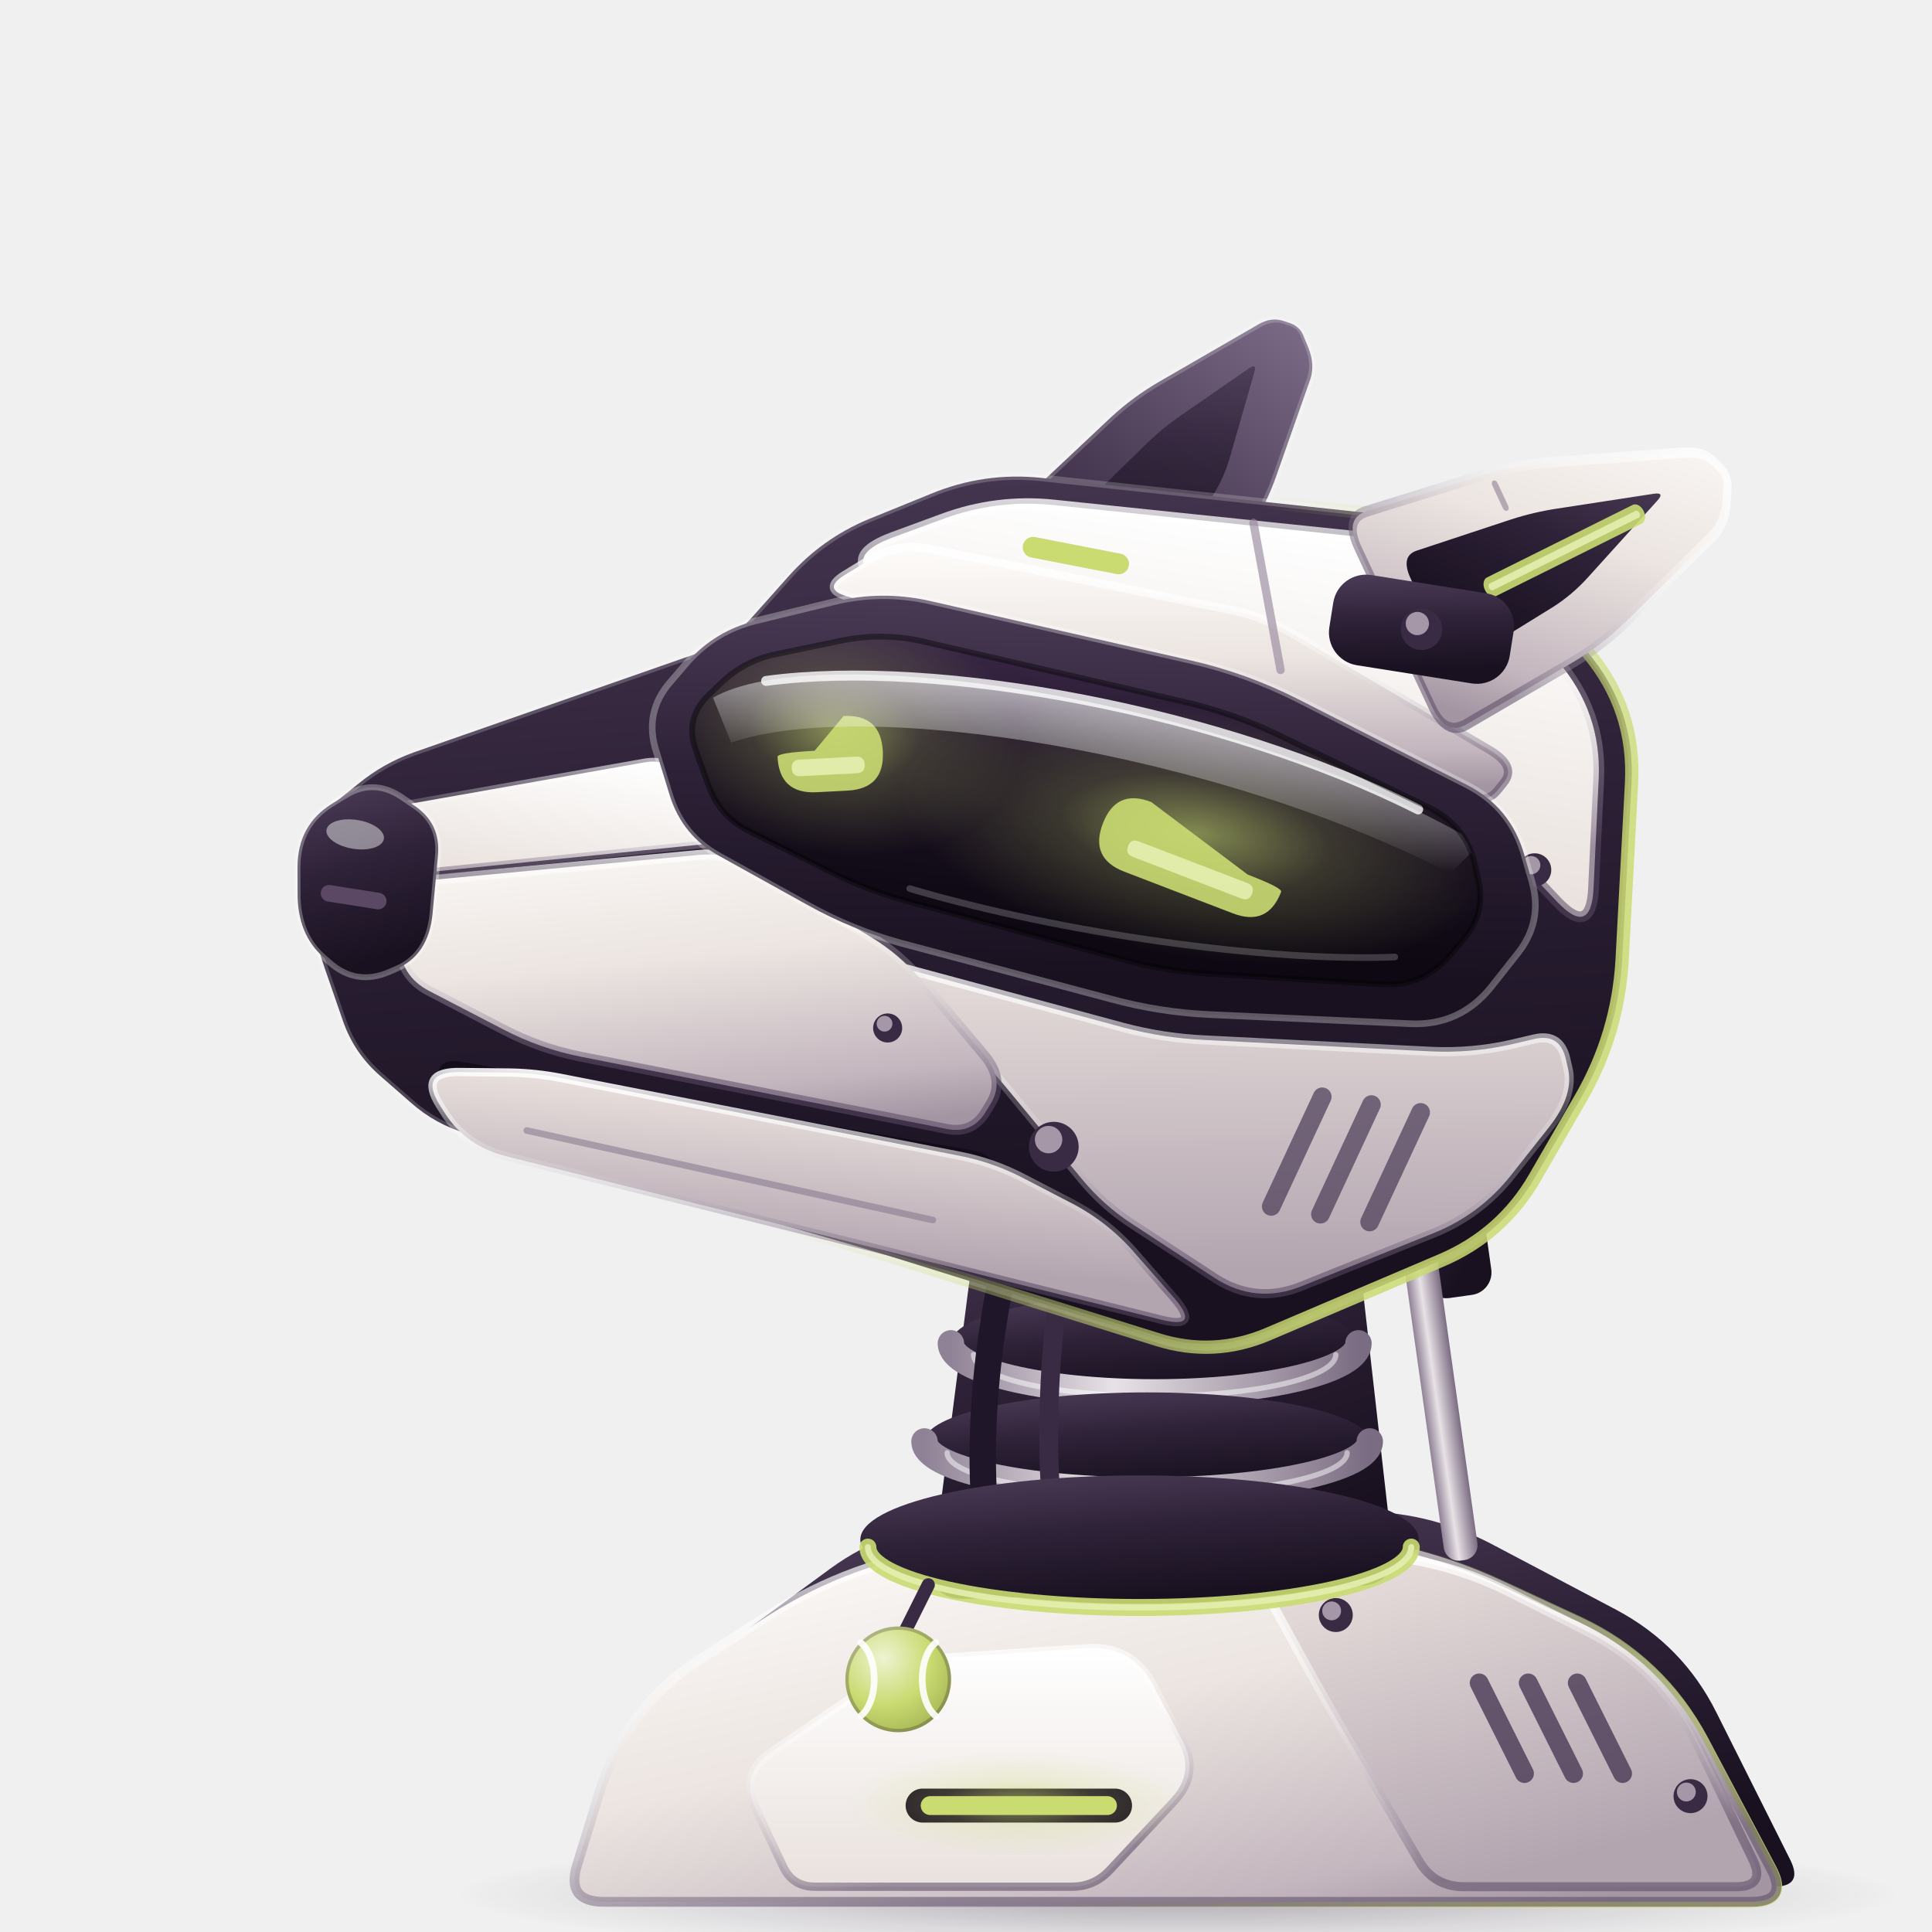
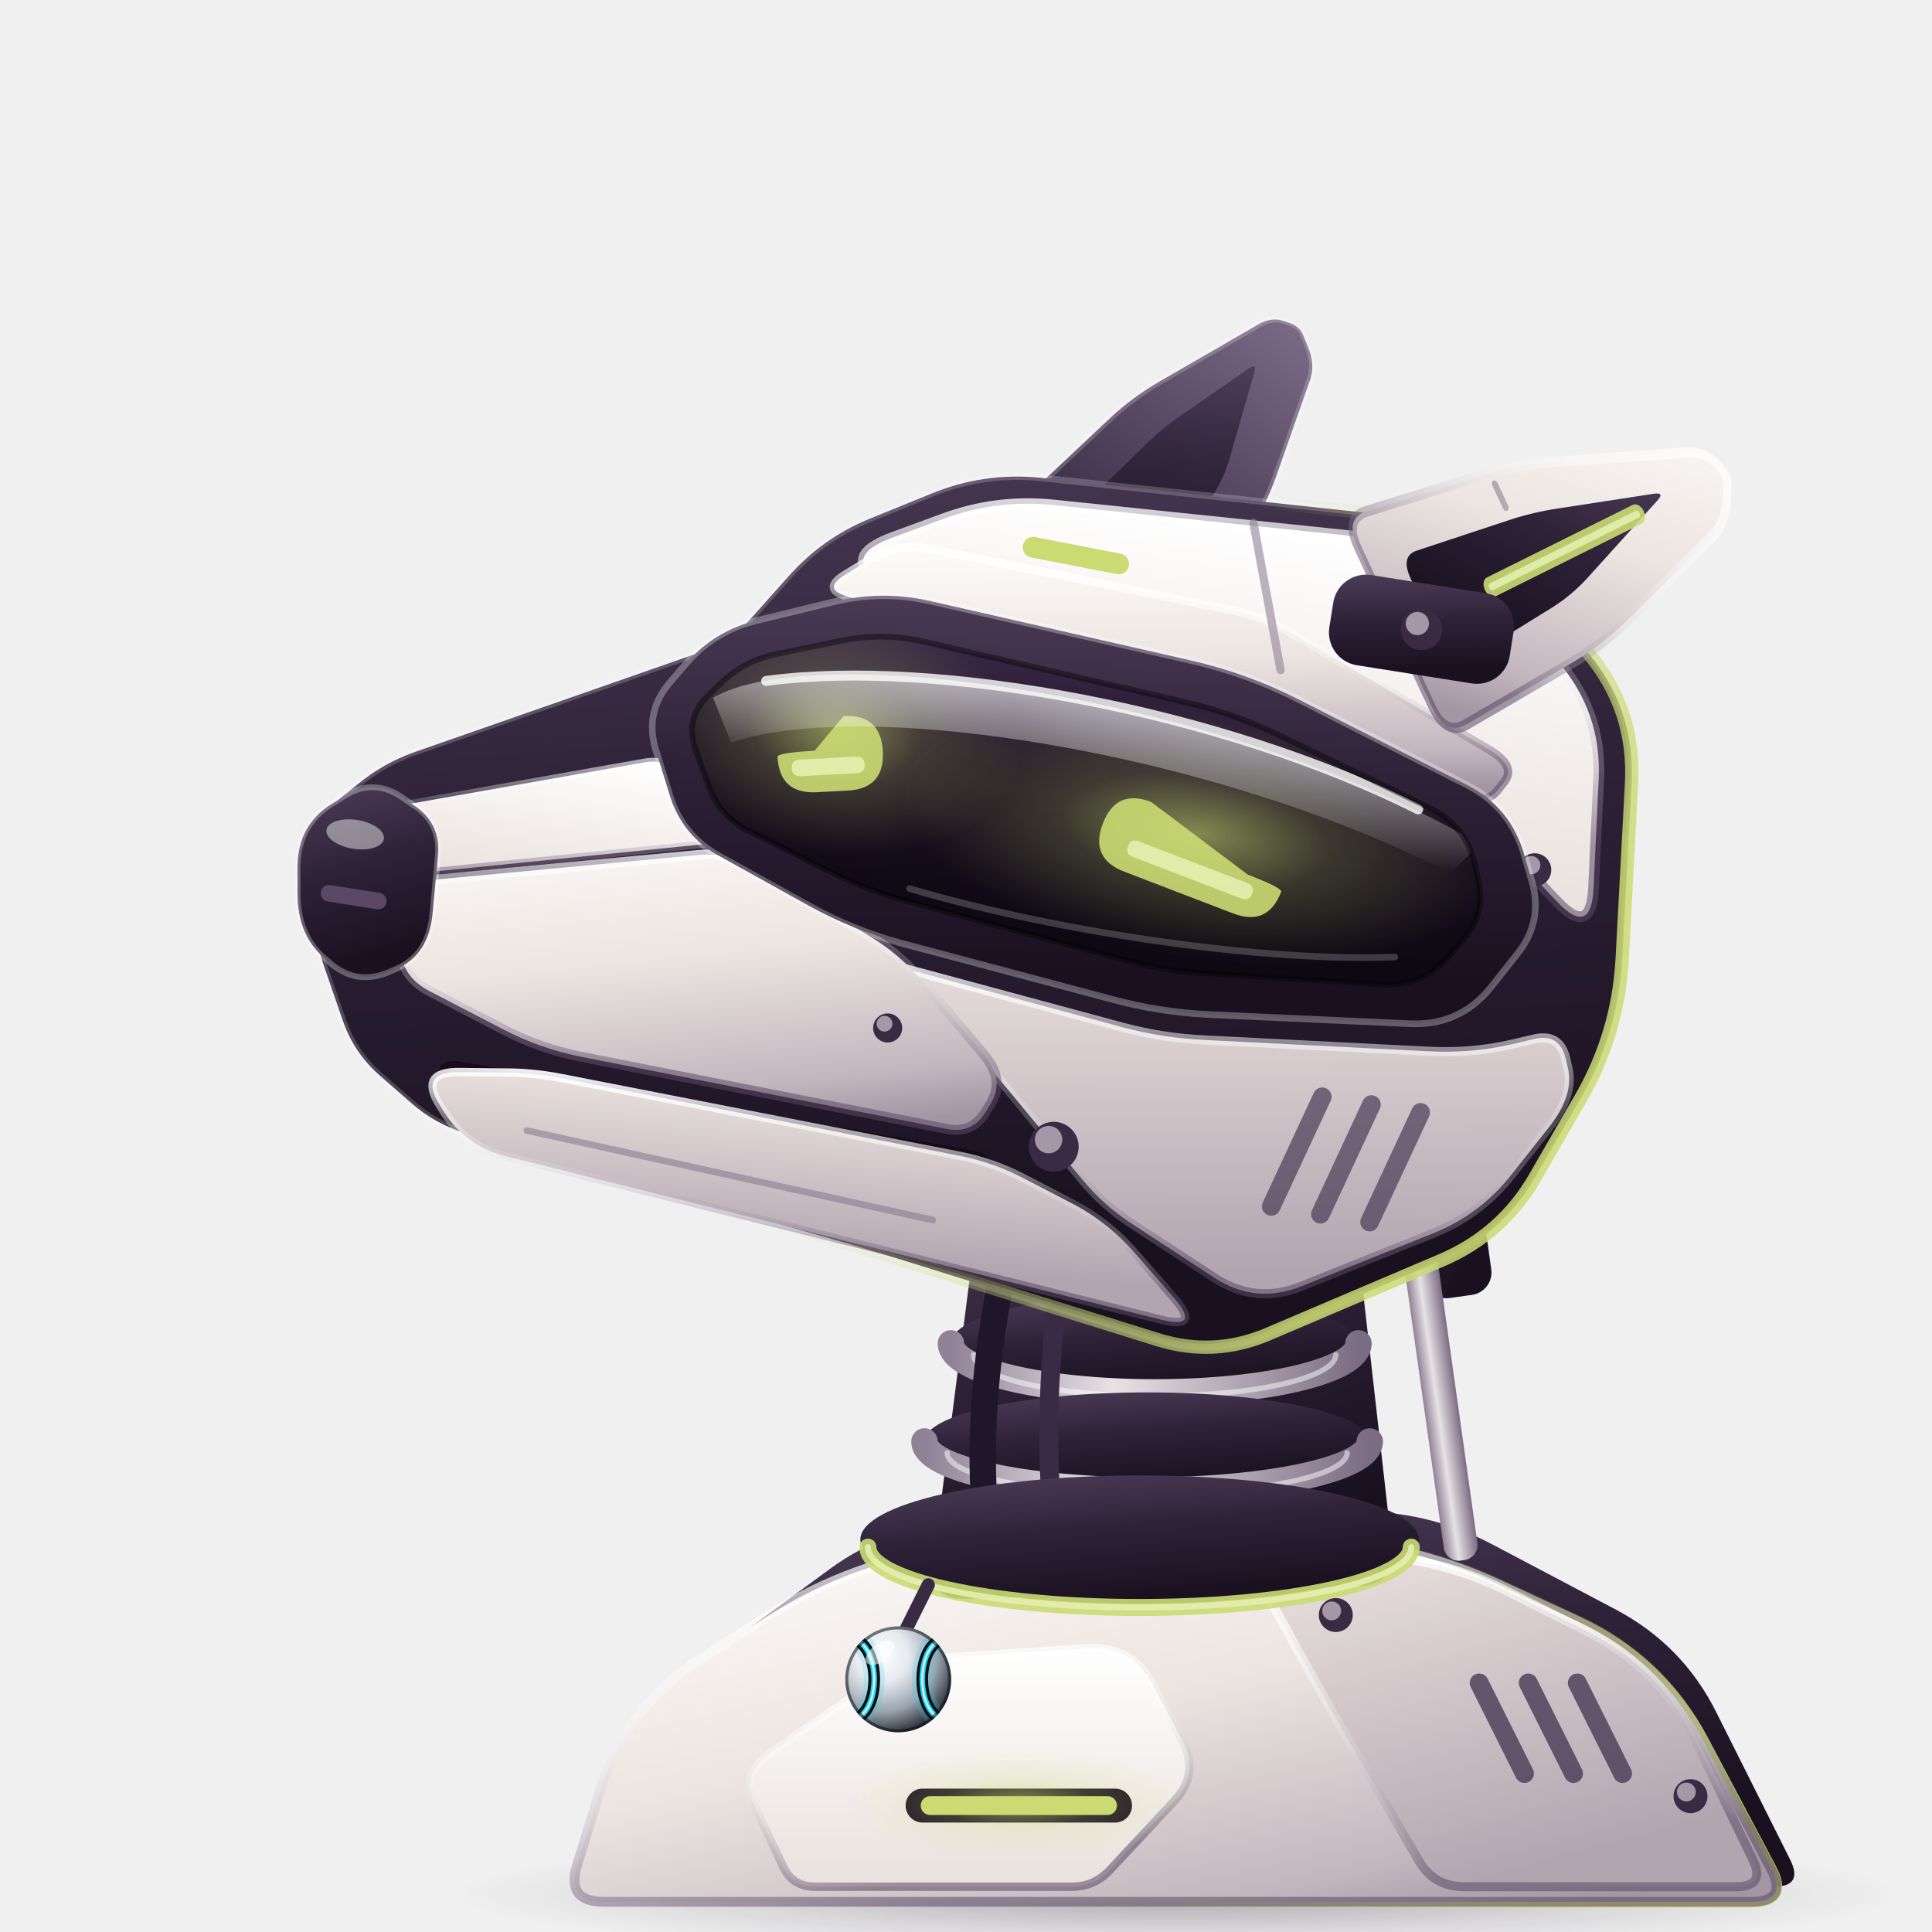
<svg xmlns="http://www.w3.org/2000/svg" width="512" height="512" viewBox="0 0 512 512" fill="none">
  <defs>
    <style>
.eyes, .glint, .scan, .nose, .arcs { transform-box: fill-box; transform-origin: center; }
@media (prefers-reduced-motion: reduce) { * { animation: none !important; } }

.eyes { animation: flicker 5s ease-in-out infinite; }
@keyframes flicker { 0%, 100% { opacity: 1; } 40% { opacity: 0.55; } 44% { opacity: 0.9; } 47% { opacity: 0.5; } 70% { opacity: 0.75; } }
</style>
    <linearGradient id="r_shell" x1="0.15" y1="0" x2="0.85" y2="1">
      <stop offset="0" stop-color="#fdfbf9" />
      <stop offset="0.45" stop-color="#ece5e1" />
      <stop offset="0.85" stop-color="#c3b6be" />
      <stop offset="1" stop-color="#a395a2" />
    </linearGradient>
    <linearGradient id="r_shellSide" x1="0" y1="0" x2="0.4" y2="1">
      <stop offset="0" stop-color="#ebe3df" />
      <stop offset="1" stop-color="#b3a5b0" />
    </linearGradient>
    <linearGradient id="r_shellTop" x1="0" y1="0" x2="0" y2="1">
      <stop offset="0" stop-color="#ffffff" />
      <stop offset="1" stop-color="#e9e1dd" />
    </linearGradient>
    <linearGradient id="r_bevel" x1="0" y1="0" x2="0.3" y2="1">
      <stop offset="0" stop-color="#ffffff" stop-opacity="0.95" />
      <stop offset="0.5" stop-color="#ffffff" stop-opacity="0.2" />
      <stop offset="1" stop-color="#5a4864" stop-opacity="0.55" />
    </linearGradient>
    <linearGradient id="r_graph" x1="0" y1="0" x2="0.35" y2="1">
      <stop offset="0" stop-color="#4f3f5a" />
      <stop offset="0.5" stop-color="#2e2238" />
      <stop offset="1" stop-color="#191120" />
    </linearGradient>
    <linearGradient id="r_graphLite" x1="0" y1="0" x2="0" y2="1">
      <stop offset="0" stop-color="#7a6a85" />
      <stop offset="1" stop-color="#3a2b45" />
    </linearGradient>
    <linearGradient id="r_metal" x1="0" y1="0" x2="1" y2="0">
      <stop offset="0" stop-color="#8f8296" />
      <stop offset="0.4" stop-color="#e8e2e6" />
      <stop offset="1" stop-color="#7a6c82" />
    </linearGradient>
    <linearGradient id="r_glass" x1="0" y1="0" x2="0.2" y2="1">
      <stop offset="0" stop-color="#3d2a4a" />
      <stop offset="0.45" stop-color="#1c1224" />
      <stop offset="1" stop-color="#0d0812" />
    </linearGradient>
    <linearGradient id="r_gloss" x1="0" y1="0" x2="0" y2="1">
      <stop offset="0" stop-color="#ffffff" stop-opacity="0.62" />
      <stop offset="1" stop-color="#ffffff" stop-opacity="0" />
    </linearGradient>
    <linearGradient id="r_glint" x1="0" y1="0" x2="1" y2="0">
      <stop offset="0" stop-color="#ffffff" stop-opacity="0" />
      <stop offset="0.5" stop-color="#ffffff" stop-opacity="0.55" />
      <stop offset="1" stop-color="#ffffff" stop-opacity="0" />
    </linearGradient>
    <linearGradient id="r_scan" x1="0" y1="0" x2="1" y2="0">
      <stop offset="0" stop-color="#cadb72" stop-opacity="0" />
      <stop offset="0.5" stop-color="#e4eeb0" stop-opacity="0.95" />
      <stop offset="1" stop-color="#cadb72" stop-opacity="0" />
    </linearGradient>
    <linearGradient id="r_tongue" x1="0" y1="0" x2="0.3" y2="1">
      <stop offset="0" stop-color="#e0577a" />
      <stop offset="0.35" stop-color="#ff7f9c" />
      <stop offset="1" stop-color="#ff9fb5" />
    </linearGradient>
    <linearGradient id="r_rim" x1="0" y1="0" x2="1" y2="0.3">
      <stop offset="0" stop-color="#cadb72" stop-opacity="0" />
      <stop offset="0.62" stop-color="#cadb72" stop-opacity="0" />
      <stop offset="1" stop-color="#cadb72" stop-opacity="0.85" />
    </linearGradient>
    <radialGradient id="r_glow">
      <stop offset="0" stop-color="#cadb72" stop-opacity="0.75" />
      <stop offset="0.45" stop-color="#cadb72" stop-opacity="0.25" />
      <stop offset="1" stop-color="#cadb72" stop-opacity="0" />
    </radialGradient>
    <radialGradient id="r_shadow">
      <stop offset="0" stop-color="#2b1a33" stop-opacity="0.34" />
      <stop offset="0.6" stop-color="#2b1a33" stop-opacity="0.12" />
      <stop offset="1" stop-color="#2b1a33" stop-opacity="0" />
    </radialGradient>
    <radialGradient id="r_ball" cx="0.36" cy="0.3" r="0.8">
      <stop offset="0" stop-color="#eef3d2" />
      <stop offset="0.55" stop-color="#cadb72" />
      <stop offset="1" stop-color="#a3b352" />
    </radialGradient>
    <clipPath id="r_clipVisor">
      <path d="M175.8 203 Q172 196 176.8 189.6 L179.2 186.4 Q184 180 191.5 177.2 L206.6 171.5 Q216 168 226 168.7 L290 173.2 Q302 174 313.5 177.4 L352.4 189.1 Q362 192 365.6 201 L367 204.6 Q370 212 365.9 218.9 L363.1 223.4 Q358 232 348 233 L306 237 Q296 238 286.1 236.9 L231.9 231.1 Q222 230 212.5 227 L191.6 220.4 Q184 218 180.2 211 Z" />
    </clipPath>
  </defs>
  <ellipse cx="312" cy="502" rx="190" ry="16" fill="url(#r_shadow)" />
  <path d="M168 500 Q160 500 162.4 492.4 L170.1 467.1 Q176 448 192.1 436.2 L219.9 415.8 Q236 404 256 403.4 L358 400.6 Q378 400 395.7 409.4 L428.3 426.6 Q446 436 454.9 453.9 L474.4 492.8 Q478 500 470 500 Z" fill="url(#r_graph)" />
  <path d="M160 504 Q150 504 152.9 494.4 L158.9 474.9 Q166 452 186.3 439.2 L204 427.9 Q226 414 251.8 410.5 L280.2 406.7 Q300 404 319.9 405.6 L352.1 408.1 Q376 410 397.7 420.2 L418.3 429.8 Q440 440 451.3 461.2 L469.3 495.2 Q474 504 464 504 Z" fill="none" stroke="url(#r_rim)" stroke-width="3" stroke-linecap="round" stroke-linejoin="round" />
  <path d="M160 504 Q150 504 152.9 494.4 L158.9 474.9 Q166 452 186.3 439.2 L204 427.9 Q226 414 251.8 410.5 L280.2 406.7 Q300 404 319.9 405.6 L352.1 408.1 Q376 410 397.7 420.2 L418.3 429.8 Q440 440 451.3 461.2 L469.3 495.2 Q474 504 464 504 Z" fill="url(#r_shell)" />
  <path d="M160 504 Q150 504 152.9 494.4 L158.9 474.9 Q166 452 186.3 439.2 L204 427.9 Q226 414 251.8 410.5 L280.2 406.7 Q300 404 319.9 405.6 L352.1 408.1 Q376 410 397.7 420.2 L418.3 429.8 Q440 440 451.3 461.2 L469.3 495.2 Q474 504 464 504 Z" fill="none" stroke="url(#r_bevel)" stroke-width="2.6" stroke-linecap="round" stroke-linejoin="round" />
  <path d="M337.7 426 Q330 412 346 412 L358 412 Q380 412 399.7 421.8 L420.3 432.2 Q440 442 449.6 461.8 L464.5 492.8 Q468 500 460 500 L388 500 Q380 500 376 493.1 L360.1 465.8 Q352 452 344.3 438 Z" fill="url(#r_shellSide)" />
  <path d="M337.7 426 Q330 412 346 412 L358 412 Q380 412 399.7 421.8 L420.3 432.2 Q440 442 449.6 461.8 L464.5 492.8 Q468 500 460 500 L388 500 Q380 500 376 493.1 L360.1 465.8 Q352 452 344.3 438 Z" fill="none" stroke="url(#r_bevel)" stroke-width="2.4" stroke-linecap="round" stroke-linejoin="round" />
  <path d="M200.2 479.1 Q196 470 204.3 464.4 L230.1 446.8 Q240 440 252 439.2 L288 436.8 Q300 436 305.6 446.6 L313.3 461.2 Q318 470 311.2 477.3 L294.1 495.6 Q290 500 284 500 L216 500 Q210 500 207.5 494.6 Z" fill="url(#r_shellTop)" />
  <path d="M200.2 479.1 Q196 470 204.3 464.4 L230.1 446.8 Q240 440 252 439.2 L288 436.8 Q300 436 305.6 446.6 L313.3 461.2 Q318 470 311.2 477.3 L294.1 495.6 Q290 500 284 500 L216 500 Q210 500 207.5 494.6 Z" fill="none" stroke="url(#r_bevel)" stroke-width="2.2" stroke-linecap="round" stroke-linejoin="round" />
  <rect x="240" y="474" width="60" height="9" rx="4.5" fill="#1c1324" />
  <ellipse cx="270" cy="478" rx="46" ry="14" fill="url(#r_glow)" opacity="0.8" />
  <rect x="244" y="476" width="52" height="5" rx="2.5" fill="#cadb72" opacity="1" />
  <path d="M392 446 L404 470" fill="none" stroke="#4a3a55" stroke-width="5" stroke-linecap="round" stroke-linejoin="round" opacity="0.8" />
  <path d="M405 446 L417 470" fill="none" stroke="#4a3a55" stroke-width="5" stroke-linecap="round" stroke-linejoin="round" opacity="0.8" />
  <path d="M418 446 L430 470" fill="none" stroke="#4a3a55" stroke-width="5" stroke-linecap="round" stroke-linejoin="round" opacity="0.8" />
  <circle cx="354" cy="428" r="4.5" fill="#3a2b44" />
  <circle cx="352.9" cy="426.9" r="2.5" fill="#a597a8" />
  <circle cx="448" cy="476" r="4.5" fill="#3a2b44" />
  <circle cx="446.9" cy="474.9" r="2.5" fill="#a597a8" />
  <path d="M260.7 309.9 Q262 300 272 299.6 L346 296.4 Q356 296 357.1 305.9 L368.9 410.1 Q370 420 360 420.3 L256 423.7 Q246 424 247.3 414.1 Z" fill="url(#r_graph)" />
  <rect x="372" y="270" width="18" height="74" rx="6" fill="url(#r_graph)" transform="rotate(-8 381 300)" />
  <rect x="377" y="330" width="9" height="84" rx="4" fill="url(#r_metal)" transform="rotate(-8 381 370)" />
  <ellipse cx="306" cy="356" rx="54" ry="13" fill="url(#r_graph)" />
  <path d="M252 356 A 54 13 0 0 0 360 356" fill="none" stroke="url(#r_metal)" stroke-width="7" stroke-linecap="round" stroke-linejoin="round" />
  <path d="M258 359 A 48 11 0 0 0 354 359" fill="none" stroke="#ffffff" stroke-width="1.4" stroke-linecap="round" stroke-linejoin="round" opacity="0.5" />
  <ellipse cx="304" cy="382" rx="59" ry="13" fill="url(#r_graph)" />
  <path d="M245 382 A 59 13 0 0 0 363 382" fill="none" stroke="url(#r_metal)" stroke-width="7" stroke-linecap="round" stroke-linejoin="round" />
  <path d="M251 385 A 53 11 0 0 0 357 385" fill="none" stroke="#ffffff" stroke-width="1.4" stroke-linecap="round" stroke-linejoin="round" opacity="0.5" />
  <path d="M270 318 C 262 350 258 380 262 410" fill="none" stroke="#20162a" stroke-width="7" stroke-linecap="round" stroke-linejoin="round" />
  <path d="M284 320 C 278 352 276 382 280 412" fill="none" stroke="#3a2b45" stroke-width="5" stroke-linecap="round" stroke-linejoin="round" />
  <ellipse cx="302" cy="408" rx="74" ry="17" fill="url(#r_graph)" />
  <path d="M230 410 A 72 16 0 0 0 374 410" fill="none" stroke="#cadb72" stroke-width="4.5" stroke-linecap="round" stroke-linejoin="round" opacity="0.9" />
  <path d="M230 410 A 72 16 0 0 0 374 410" fill="none" stroke="#e4eeb0" stroke-width="1.6" stroke-linecap="round" stroke-linejoin="round" opacity="0.9" />
  <path d="M246 420 L240 432" fill="none" stroke="#3a2b44" stroke-width="3.5" stroke-linecap="round" stroke-linejoin="round" />
  <g transform="translate(223.3 430.3) scale(0.737)">
-     <circle cx="20" cy="20" r="19" fill="url(#r_ball)" />
-     <circle cx="20" cy="20" r="18.4" fill="none" stroke="#2b1a33" stroke-opacity="0.25" stroke-width="1.2" />
-     <path d="M6.5 6.8 C13 12 13 28 6.5 33.2" fill="none" stroke="#ffffff" stroke-width="2.4" stroke-linecap="round" stroke-linejoin="round" opacity="0.9" />
-     <path d="M33.5 6.8 C27 12 27 28 33.5 33.2" fill="none" stroke="#ffffff" stroke-width="2.4" stroke-linecap="round" stroke-linejoin="round" opacity="0.9" />
+     <defs>
+       <radialGradient id="r_orb6s" cx="0.34" cy="0.28" r="0.85">
+         <stop offset="0" stop-color="#ffffff" />
+         <stop offset="0.3" stop-color="#e6eaee" />
+         <stop offset="0.62" stop-color="#9aa4af" />
+         <stop offset="0.88" stop-color="#2d333c" />
+         <stop offset="1" stop-color="#14181d" />
+       </radialGradient>
+       <clipPath id="r_orb6c">
+         <circle cx="20" cy="20" r="19" />
+       </clipPath>
+     </defs>
+     <circle cx="20" cy="20" r="19" fill="url(#r_orb6s)" />
+     <g clip-path="url(#r_orb6c)">
+       <path d="M6.5 6.8 C13 12 13 28 6.5 33.2" fill="none" stroke="#22d3ee" stroke-width="7.5" stroke-linecap="round" stroke-linejoin="round" opacity="0.2" />
+       <path d="M6.5 6.8 C13 12 13 28 6.5 33.2" fill="none" stroke="#0d1014" stroke-width="4.2" stroke-linecap="round" stroke-linejoin="round" />
+       <path d="M6.5 6.8 C13 12 13 28 6.5 33.2" fill="none" stroke="#22d3ee" stroke-width="2" stroke-linecap="round" stroke-linejoin="round" />
+       <path d="M6.5 6.8 C13 12 13 28 6.5 33.2" fill="none" stroke="#cffafe" stroke-width="0.7" stroke-linecap="round" stroke-linejoin="round" />
+       <path d="M33.5 6.8 C27 12 27 28 33.5 33.2" fill="none" stroke="#22d3ee" stroke-width="7.5" stroke-linecap="round" stroke-linejoin="round" opacity="0.2" />
+       <path d="M33.5 6.8 C27 12 27 28 33.5 33.2" fill="none" stroke="#0d1014" stroke-width="4.2" stroke-linecap="round" stroke-linejoin="round" />
+       <path d="M33.5 6.8 C27 12 27 28 33.5 33.2" fill="none" stroke="#22d3ee" stroke-width="2" stroke-linecap="round" stroke-linejoin="round" />
+       <path d="M33.5 6.8 C27 12 27 28 33.5 33.2" fill="none" stroke="#cffafe" stroke-width="0.7" stroke-linecap="round" stroke-linejoin="round" />
+     </g>
+     <ellipse cx="13.5" cy="10.5" rx="6" ry="3.2" fill="#ffffff" fill-opacity="0.55" transform="rotate(-35 13.5 10.5)" />
+     <circle cx="20" cy="20" r="18.5" fill="none" stroke="#0b0e12" stroke-opacity="0.55" stroke-width="1.1" />
  </g>
  <g transform="translate(0 28) rotate(9 306 318) translate(306 318) scale(1.1) translate(-306 -318)">
    <g transform="translate(268 138) rotate(30) scale(0.86 0.6)">
      <path d="M-20 12 Q-28 12 -27.2 4 L-23.2 -38.1 Q-22 -50 -18.9 -61.6 L-7.5 -104.2 Q-6 -110 -2.4 -111.8 L-0.7 -112.7 Q2 -114 4.3 -112.1 L7.5 -109.6 Q12 -106 13.5 -100.2 L23.1 -61.6 Q26 -50 26.8 -38 L29.5 4 Q30 12 22 12 Z" fill="url(#r_graphLite)" />
      <path d="M-20 12 Q-28 12 -27.2 4 L-23.2 -38.1 Q-22 -50 -18.9 -61.6 L-7.5 -104.2 Q-6 -110 -2.4 -111.8 L-0.7 -112.7 Q2 -114 4.3 -112.1 L7.5 -109.6 Q12 -106 13.5 -100.2 L23.1 -61.6 Q26 -50 26.8 -38 L29.5 4 Q30 12 22 12 Z" fill="none" stroke="#ffffff" stroke-width="2" stroke-linecap="round" stroke-linejoin="round" opacity="0.2" />
      <path d="M-8 0 Q-14 0 -13.5 -6 L-10.7 -40 Q-10 -48 -8.4 -55.8 L-1.8 -88.1 Q-1 -92 0.1 -88.2 L9.7 -55.7 Q12 -48 12.7 -40 L15.5 -6 Q16 0 10 0 Z" fill="url(#r_graph)" opacity="0.8" />
    </g>
    <g transform="translate(268 138) scale(0.86)">
      <rect x="-22" y="-6" width="44" height="22" rx="8" fill="url(#r_graph)" />
      <circle cx="0" cy="5" r="5" fill="#3a2b44" />
      <circle cx="-1.2" cy="3.8" r="2.8" fill="#a597a8" />
    </g>
    <path d="M222.1 133.3 Q234 126 248 125.3 L338 120.8 Q354 120 366.1 130.5 L384.4 146.2 Q398 158 399.8 175.9 L404.2 218.1 Q406 236 399.5 252.8 L391.7 273.1 Q386 288 372.4 296.5 L333.9 320.6 Q322 328 308.1 326 L247.9 317.2 Q240 316 232.1 315 L135.9 303 Q128 302 121.3 297.7 L112.7 292.3 Q106 288 102.2 281 L95.8 269 Q92 262 90.2 254.2 L88.2 245.7 Q86 236 92.6 228.5 L96.7 224 Q102 218 109 214.2 L173 179.8 Q180 176 184.3 169.3 L191.5 158.1 Q198 148 208.2 141.7 Z" fill="url(#r_graph)" />
    <path d="M222.1 133.3 Q234 126 248 125.3 L338 120.8 Q354 120 366.1 130.5 L384.4 146.2 Q398 158 399.8 175.9 L404.2 218.1 Q406 236 399.5 252.8 L391.7 273.1 Q386 288 372.4 296.5 L333.9 320.6 Q322 328 308.1 326 L247.9 317.2 Q240 316 232.1 315 L135.9 303 Q128 302 121.3 297.7 L112.7 292.3 Q106 288 102.2 281 L95.8 269 Q92 262 90.2 254.2 L88.2 245.7 Q86 236 92.6 228.5 L96.7 224 Q102 218 109 214.2 L173 179.8 Q180 176 184.3 169.3 L191.5 158.1 Q198 148 208.2 141.7 Z" fill="none" stroke="#ffffff" stroke-width="1.6" stroke-linecap="round" stroke-linejoin="round" opacity="0.2" />
    <path d="M222.1 133.3 Q234 126 248 125.3 L338 120.8 Q354 120 366.1 130.5 L384.4 146.2 Q398 158 399.8 175.9 L404.2 218.1 Q406 236 399.5 252.8 L391.7 273.1 Q386 288 372.4 296.5 L333.9 320.6 Q322 328 308.1 326 L247.9 317.2 Q240 316 232.1 315 L135.9 303 Q128 302 121.3 297.7 L112.7 292.3 Q106 288 102.2 281 L95.8 269 Q92 262 90.2 254.2 L88.2 245.7 Q86 236 92.6 228.5 L96.7 224 Q102 218 109 214.2 L173 179.8 Q180 176 184.3 169.3 L191.5 158.1 Q198 148 208.2 141.7 Z" fill="none" stroke="url(#r_rim)" stroke-width="3.2" stroke-linecap="round" stroke-linejoin="round" />
    <path d="M126.9 290.5 Q126 286 132 286.1 L256 287.9 Q262 288 262.9 291.6 L263.1 292.4 Q264 296 258 296 L134 296 Q128 296 127.1 291.5 Z" fill="#140c1a" />
    <g transform="rotate(0 276 284)">
      <path d="M128.3 297.2 Q122 290 131.9 288.6 L144.1 286.8 Q150 286 156 286.2 L254 289.7 Q262 290 269.6 292.5 L282.5 296.8 Q292 300 299.6 306.5 L310.4 315.5 Q318 322 308 321.1 L260 316.9 Q250 316 240 315.1 L146 306.9 Q136 306 129.7 298.8 Z" fill="url(#r_shellSide)" />
      <path d="M128.3 297.2 Q122 290 131.9 288.6 L144.1 286.8 Q150 286 156 286.2 L254 289.7 Q262 290 269.6 292.5 L282.5 296.8 Q292 300 299.6 306.5 L310.4 315.5 Q318 322 308 321.1 L260 316.9 Q250 316 240 315.1 L146 306.9 Q136 306 129.7 298.8 Z" fill="none" stroke="url(#r_bevel)" stroke-width="2" stroke-linecap="round" stroke-linejoin="round" />
      <path d="M150 300 L250 306" fill="none" stroke="#7d6e86" stroke-width="1.6" stroke-linecap="round" stroke-linejoin="round" opacity="0.5" />
    </g>
    <path d="M228.9 250.1 Q222 246 230 246.8 L288.1 253 Q298 254 307.9 252.9 L362.1 247.1 Q372 246 381 242.4 L386.4 240.2 Q392 238 394.4 243.5 L395.3 245.7 Q398 252 393.1 260.7 L385.9 273.5 Q380 284 369.7 290.2 L340.3 307.8 Q330 314 319.1 309.1 L297.3 299.3 Q290 296 284 290.7 L262 271.3 Q256 266 249.1 261.9 Z" fill="url(#r_shellSide)" />
    <path d="M228.9 250.1 Q222 246 230 246.8 L288.1 253 Q298 254 307.9 252.9 L362.1 247.1 Q372 246 381 242.4 L386.4 240.2 Q392 238 394.4 243.5 L395.3 245.7 Q398 252 393.1 260.7 L385.9 273.5 Q380 284 369.7 290.2 L340.3 307.8 Q330 314 319.1 309.1 L297.3 299.3 Q290 296 284 290.7 L262 271.3 Q256 266 249.1 261.9 Z" fill="none" stroke="url(#r_bevel)" stroke-width="2.2" stroke-linecap="round" stroke-linejoin="round" />
    <path d="M180.3 228 Q188 226 195.4 229 L224.6 241 Q232 244 238 249.2 L256 264.8 Q262 270 259.3 276.3 L258.4 278.5 Q256 284 250 283.8 L160 280.4 Q150 280 140.5 276.8 L121.6 270.5 Q114 268 112.6 260.1 L111.1 251.9 Q110 246 115.8 244.5 Z" fill="url(#r_shell)" />
    <path d="M180.3 228 Q188 226 195.4 229 L224.6 241 Q232 244 238 249.2 L256 264.8 Q262 270 259.3 276.3 L258.4 278.5 Q256 284 250 283.8 L160 280.4 Q150 280 140.5 276.8 L121.6 270.5 Q114 268 112.6 260.1 L111.1 251.9 Q110 246 115.8 244.5 Z" fill="none" stroke="url(#r_bevel)" stroke-width="2.4" stroke-linecap="round" stroke-linejoin="round" />
    <path d="M164.3 207.9 Q170 206 174 210.5 L182 219.5 Q186 224 180.2 225.5 L115.8 242.5 Q110 244 106.5 239.1 L103.5 234.9 Q100 230 105.7 228.1 Z" fill="url(#r_shellTop)" />
    <path d="M164.3 207.9 Q170 206 174 210.5 L182 219.5 Q186 224 180.2 225.5 L115.8 242.5 Q110 244 106.5 239.1 L103.5 234.9 Q100 230 105.7 228.1 Z" fill="none" stroke="url(#r_bevel)" stroke-width="1.8" stroke-linecap="round" stroke-linejoin="round" />
    <path d="M209.6 153.6 Q206 150 214.7 145.1 L225.8 138.9 Q238 132 252 131.3 L334 126.9 Q350 126 362.2 136.4 L377.8 149.6 Q390 160 391.8 175.9 L394.7 202.1 Q396 214 386.5 206.7 L374.8 197.7 Q370 194 364.5 191.7 L309.5 168.3 Q304 166 298 165.5 L220 158.5 Q214 158 210.4 154.4 Z" fill="url(#r_shellTop)" />
    <path d="M209.6 153.6 Q206 150 214.7 145.1 L225.8 138.9 Q238 132 252 131.3 L334 126.9 Q350 126 362.2 136.4 L377.8 149.6 Q390 160 391.8 175.9 L394.7 202.1 Q396 214 386.5 206.7 L374.8 197.7 Q370 194 364.5 191.7 L309.5 168.3 Q304 166 298 165.5 L220 158.5 Q214 158 210.4 154.4 Z" fill="none" stroke="url(#r_bevel)" stroke-width="2.6" stroke-linecap="round" stroke-linejoin="round" />
    <path d="M205.9 160.8 Q200 160 204.5 156 L210 151.3 Q216 146 224 146.4 L298 149.6 Q306 150 313.4 152.9 L364.6 173.1 Q372 176 369.3 180.5 L368.1 182.6 Q366 186 362.2 184.8 L307.8 167.2 Q304 166 300 165.8 L218 162.2 Q214 162 210 161.4 Z" fill="url(#r_shell)" />
    <path d="M205.9 160.8 Q200 160 204.5 156 L210 151.3 Q216 146 224 146.4 L298 149.6 Q306 150 313.4 152.9 L364.6 173.1 Q372 176 369.3 180.5 L368.1 182.6 Q366 186 362.2 184.8 L307.8 167.2 Q304 166 300 165.8 L218 162.2 Q214 162 210 161.4 Z" fill="none" stroke="url(#r_bevel)" stroke-width="2" stroke-linecap="round" stroke-linejoin="round" />
    <path d="M300 128 L312 162" fill="none" stroke="#8f8096" stroke-width="2" stroke-linecap="round" stroke-linejoin="round" opacity="0.6" />
    <path d="M338 262 L330 290" fill="none" stroke="#4a3a55" stroke-width="4.5" stroke-linecap="round" stroke-linejoin="round" opacity="0.7" />
    <path d="M350 262 L342 290" fill="none" stroke="#4a3a55" stroke-width="4.5" stroke-linecap="round" stroke-linejoin="round" opacity="0.7" />
    <path d="M362 262 L354 290" fill="none" stroke="#4a3a55" stroke-width="4.5" stroke-linecap="round" stroke-linejoin="round" opacity="0.7" />
    <circle cx="276" cy="284" r="6" fill="#3a2b44" />
    <circle cx="274.5" cy="282.5" r="3.3" fill="#a597a8" />
    <circle cx="380" cy="200" r="4" fill="#3a2b44" />
    <circle cx="379.0" cy="199.0" r="2.2" fill="#a597a8" />
    <circle cx="232" cy="262" r="3.5" fill="#3a2b44" />
    <circle cx="231.1" cy="261.1" r="1.9" fill="#a597a8" />
    <path d="M85.5 245.9 Q84 236 91.2 229.7 L94 227.3 Q100 222 107.3 225.2 L110.7 226.8 Q118 230 118.5 238 L119.4 252 Q120 262 112.8 266.5 L111.2 267.5 Q104 272 96.8 267.5 L95.2 266.5 Q88 262 86.5 252.1 Z" fill="url(#r_graph)" />
    <path d="M85.5 245.9 Q84 236 91.2 229.7 L94 227.3 Q100 222 107.3 225.2 L110.7 226.8 Q118 230 118.5 238 L119.4 252 Q120 262 112.8 266.5 L111.2 267.5 Q104 272 96.8 267.5 L95.2 266.5 Q88 262 86.5 252.1 Z" fill="none" stroke="#ffffff" stroke-width="1.4" stroke-linecap="round" stroke-linejoin="round" opacity="0.3" />
    <ellipse cx="98" cy="236" rx="7" ry="3.5" fill="#ffffff" opacity="0.45" />
    <rect x="92" y="249" width="16" height="4" rx="2" fill="#5a4864" />
    <path d="M166.5 204.9 Q162 196 167.4 187.6 L170.6 182.4 Q176 174 185.2 170.1 L202.9 162.7 Q214 158 226 158.8 L290 163.1 Q304 164 317.3 168.3 L360.6 182.3 Q372 186 377 196.9 L379.8 202.9 Q384 212 379 220.7 L374 229.6 Q368 240 356.1 241.3 L307.9 246.7 Q296 248 284.1 246.7 L231.9 241.3 Q220 240 208.7 235.9 L185.4 227.4 Q176 224 171.5 215.1 Z" fill="url(#r_graph)" />
    <path d="M166.5 204.9 Q162 196 167.4 187.6 L170.6 182.4 Q176 174 185.2 170.1 L202.9 162.7 Q214 158 226 158.8 L290 163.1 Q304 164 317.3 168.3 L360.6 182.3 Q372 186 377 196.9 L379.8 202.9 Q384 212 379 220.7 L374 229.6 Q368 240 356.1 241.3 L307.9 246.7 Q296 248 284.1 246.7 L231.9 241.3 Q220 240 208.7 235.9 L185.4 227.4 Q176 224 171.5 215.1 Z" fill="none" stroke="#ffffff" stroke-width="1.6" stroke-linecap="round" stroke-linejoin="round" opacity="0.3" />
    <path d="M175.8 203 Q172 196 176.8 189.6 L179.2 186.4 Q184 180 191.5 177.2 L206.6 171.5 Q216 168 226 168.7 L290 173.2 Q302 174 313.5 177.4 L352.4 189.1 Q362 192 365.6 201 L367 204.6 Q370 212 365.9 218.9 L363.1 223.4 Q358 232 348 233 L306 237 Q296 238 286.1 236.9 L231.9 231.1 Q222 230 212.5 227 L191.6 220.4 Q184 218 180.2 211 Z" fill="url(#r_glass)" />
    <g clip-path="url(#r_clipVisor)">
      <g class="eyes">
        <ellipse cx="208" cy="193" rx="45.6" ry="30" fill="url(#r_glow)" opacity="0.8" />
        <path d="M204.3 198 L211.7 190 Q220.7 190 220.7 199 Q220.7 208 211.7 208 L204.3 208 Q195.3 208 195.3 199 Q195.3 198 204.3 198 Z" fill="#cadb72" transform="rotate(-12 208 199)" opacity="0.9" />
        <path d="M201.2 200 L214.8 200 Q216.8 200 216.8 202 Q216.8 204 214.8 204 L201.2 204 Q199.2 204 199.2 202 Q199.2 200 201.2 200 Z" fill="#e4eeb0" transform="rotate(-12 208 202)" opacity="0.9" />
        <ellipse cx="298" cy="204" rx="71.5" ry="30" fill="url(#r_glow)" opacity="0.8" />
        <path d="M284 201 L312 209 Q321 209 321 210 Q321 219 312 219 L284 219 Q275 219 275 210 Q275 201 284 201 Z" fill="#cadb72" transform="rotate(12 298 210)" opacity="0.9" />
        <path d="M284 211 L312 211 Q314 211 314 213 Q314 215 312 215 L284 215 Q282 215 282 213 Q282 211 284 211 Z" fill="#e4eeb0" transform="rotate(12 298 213)" opacity="0.9" />
      </g>
      <path d="M178 190 C 200 172 300 170 366 196 L 360 204 C 300 184 214 184 184 200 Z" fill="url(#r_gloss)" />
      <path d="M190 184 C 230 172 300 174 350 190" fill="none" stroke="#ffffff" stroke-width="2.4" stroke-linecap="round" stroke-linejoin="round" opacity="0.8" />
      <path d="M232 228 C 270 233 320 232 350 226" fill="none" stroke="#ffffff" stroke-width="1.6" stroke-linecap="round" stroke-linejoin="round" opacity="0.2" />
      <g class="glint">
        <path d="M120 160 L150 160 L120 250 L90 250 Z" fill="url(#r_glint)" />
      </g>
    </g>
    <path d="M175.8 203 Q172 196 176.8 189.6 L179.2 186.4 Q184 180 191.5 177.2 L206.6 171.5 Q216 168 226 168.7 L290 173.2 Q302 174 313.5 177.4 L352.4 189.1 Q362 192 365.6 201 L367 204.6 Q370 212 365.9 218.9 L363.1 223.4 Q358 232 348 233 L306 237 Q296 238 286.1 236.9 L231.9 231.1 Q222 230 212.5 227 L191.6 220.4 Q184 218 180.2 211 Z" fill="none" stroke="#000000" stroke-width="1.4" stroke-linecap="round" stroke-linejoin="round" opacity="0.4" />
    <rect x="246" y="140" width="26" height="5" rx="2.5" fill="#cadb72" opacity="1" transform="rotate(2 259 142)" />
    <g transform="translate(344 142) rotate(56) scale(1.0 0.7)">
      <path d="M-20 12 Q-28 12 -27.2 4 L-23.2 -38.1 Q-22 -50 -18.9 -61.6 L-7.5 -104.2 Q-6 -110 -2.4 -111.8 L-0.7 -112.7 Q2 -114 4.3 -112.1 L7.5 -109.6 Q12 -106 13.5 -100.2 L23.1 -61.6 Q26 -50 26.8 -38 L29.5 4 Q30 12 22 12 Z" fill="url(#r_shell)" />
      <path d="M-20 12 Q-28 12 -27.2 4 L-23.2 -38.1 Q-22 -50 -18.9 -61.6 L-7.5 -104.2 Q-6 -110 -2.4 -111.8 L-0.7 -112.7 Q2 -114 4.3 -112.1 L7.5 -109.6 Q12 -106 13.5 -100.2 L23.1 -61.6 Q26 -50 26.8 -38 L29.5 4 Q30 12 22 12 Z" fill="none" stroke="url(#r_bevel)" stroke-width="2.6" stroke-linecap="round" stroke-linejoin="round" />
      <path d="M-8 0 Q-14 0 -13.5 -6 L-10.7 -40 Q-10 -48 -8.4 -55.8 L-1.8 -88.1 Q-1 -92 0.1 -88.2 L9.7 -55.7 Q12 -48 12.7 -40 L15.5 -6 Q16 0 10 0 Z" fill="url(#r_graph)" />
      <path d="M1 -80 L2 -24" fill="none" stroke="#cadb72" stroke-width="5" stroke-linecap="round" stroke-linejoin="round" opacity="0.9" />
      <path d="M1 -80 L2 -24" fill="none" stroke="#e4eeb0" stroke-width="1.8" stroke-linecap="round" stroke-linejoin="round" opacity="0.9" />
      <path d="M-20 -40 L-14 -40" fill="none" stroke="#8d7f93" stroke-width="2" stroke-linecap="round" stroke-linejoin="round" opacity="0.6" />
    </g>
    <g transform="translate(344 142) scale(1.0)">
      <rect x="-22" y="-6" width="44" height="22" rx="8" fill="url(#r_graph)" />
      <circle cx="0" cy="5" r="5" fill="#3a2b44" />
      <circle cx="-1.2" cy="3.8" r="2.8" fill="#a597a8" />
    </g>
  </g>
</svg>
